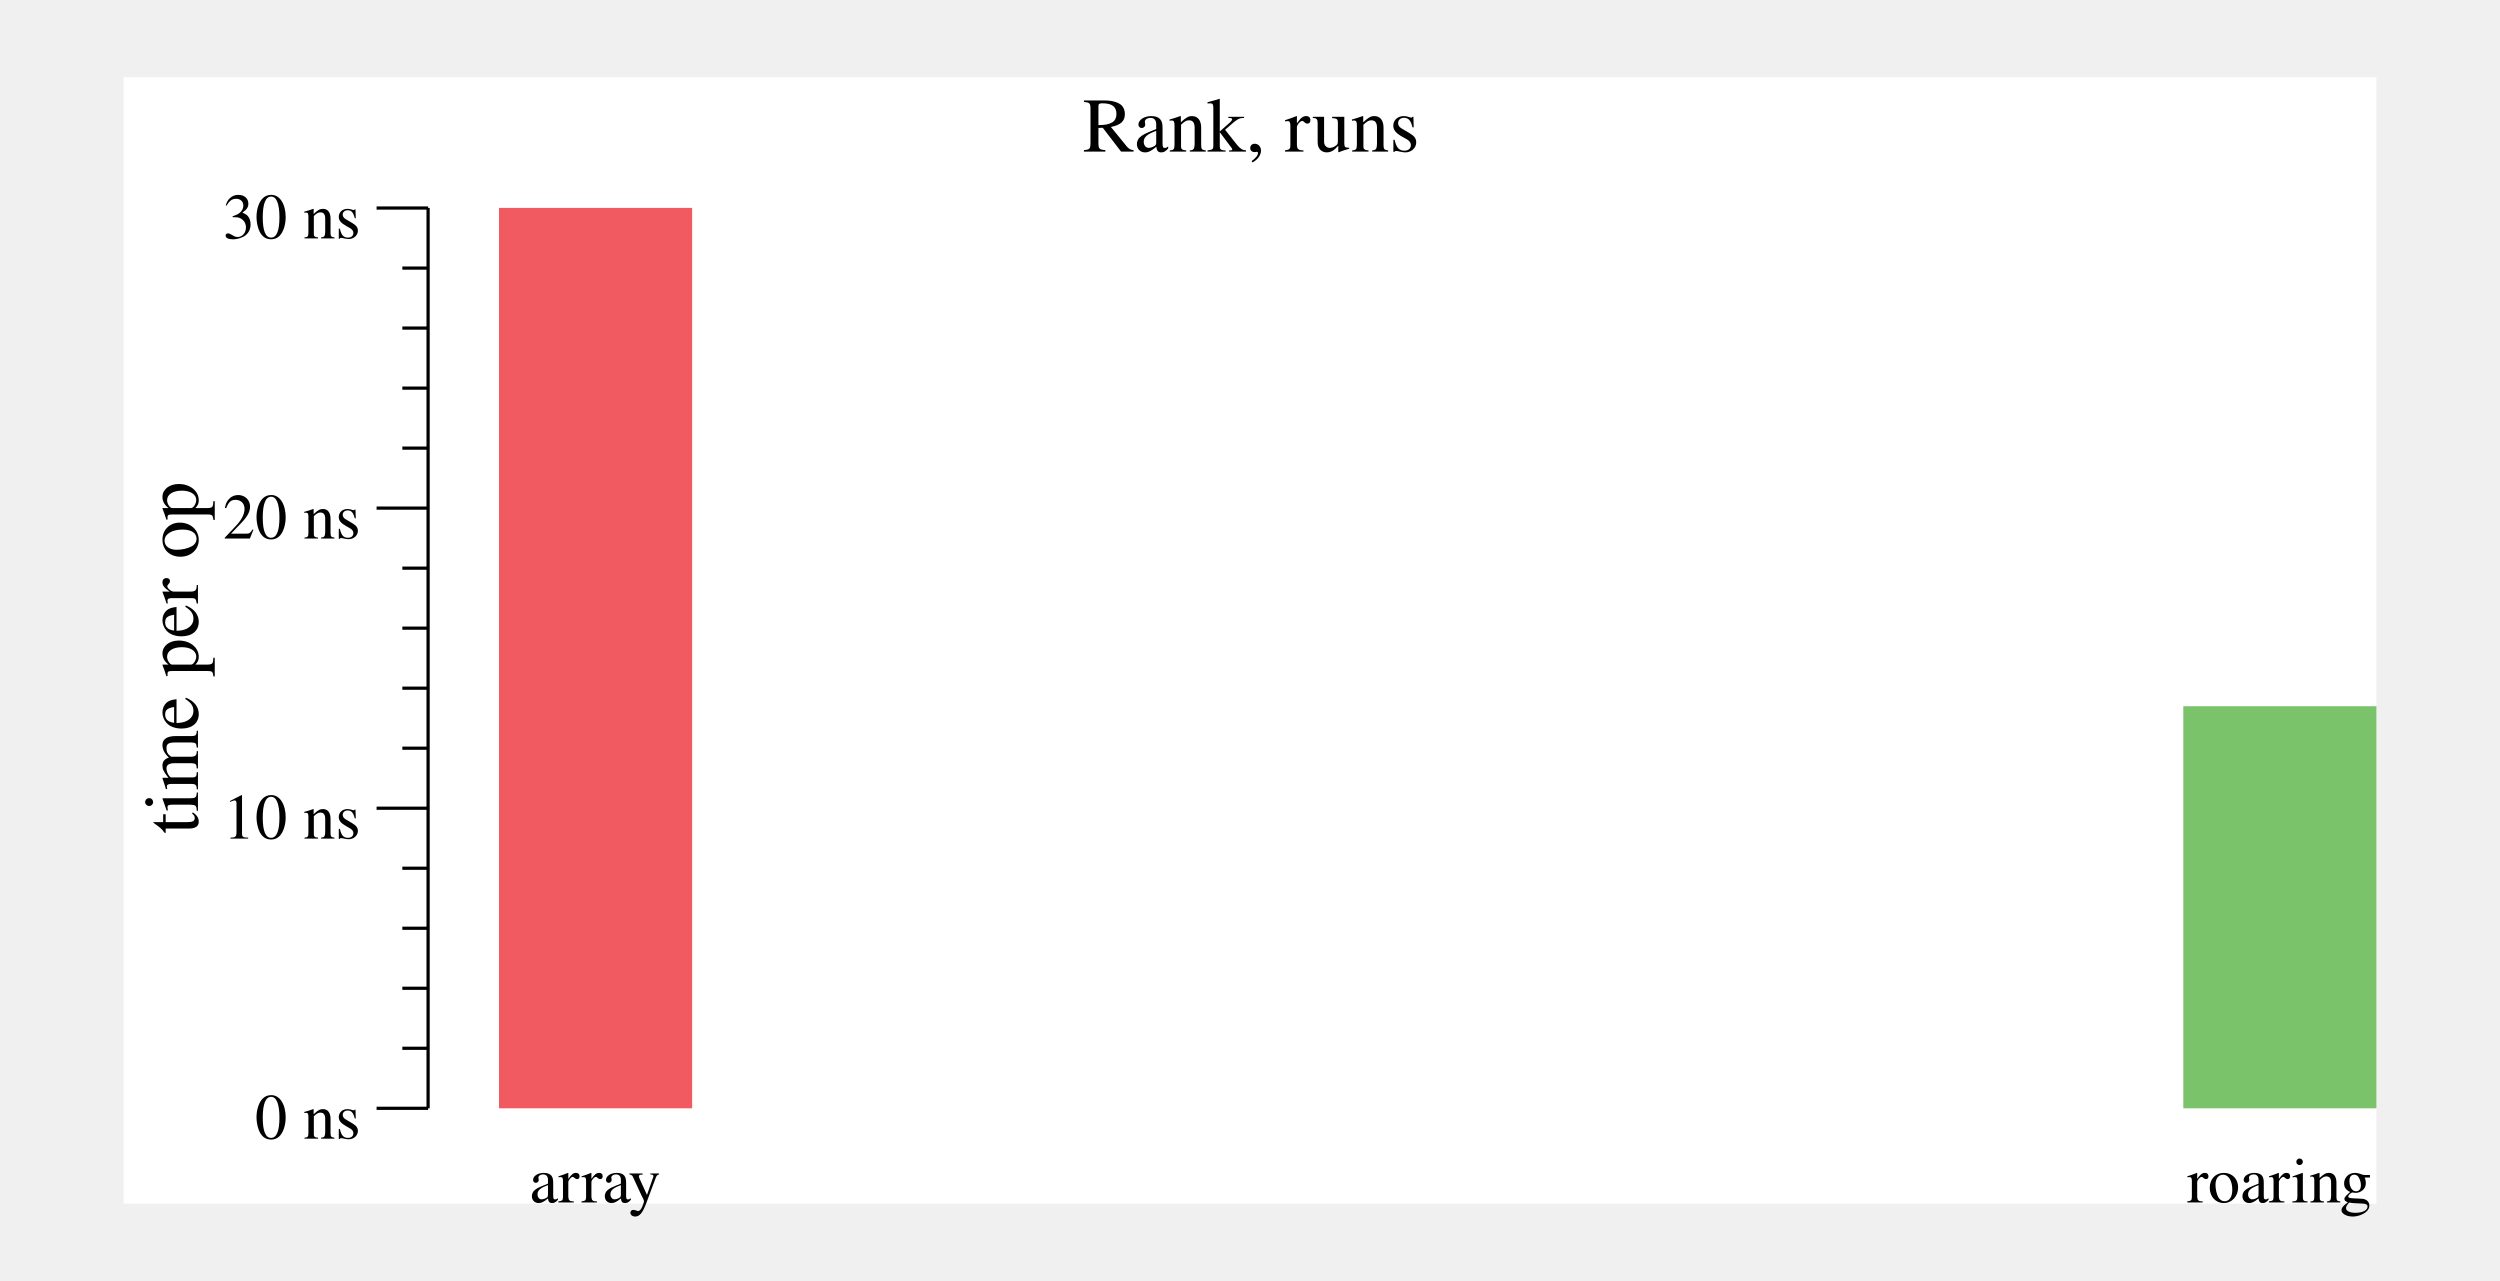
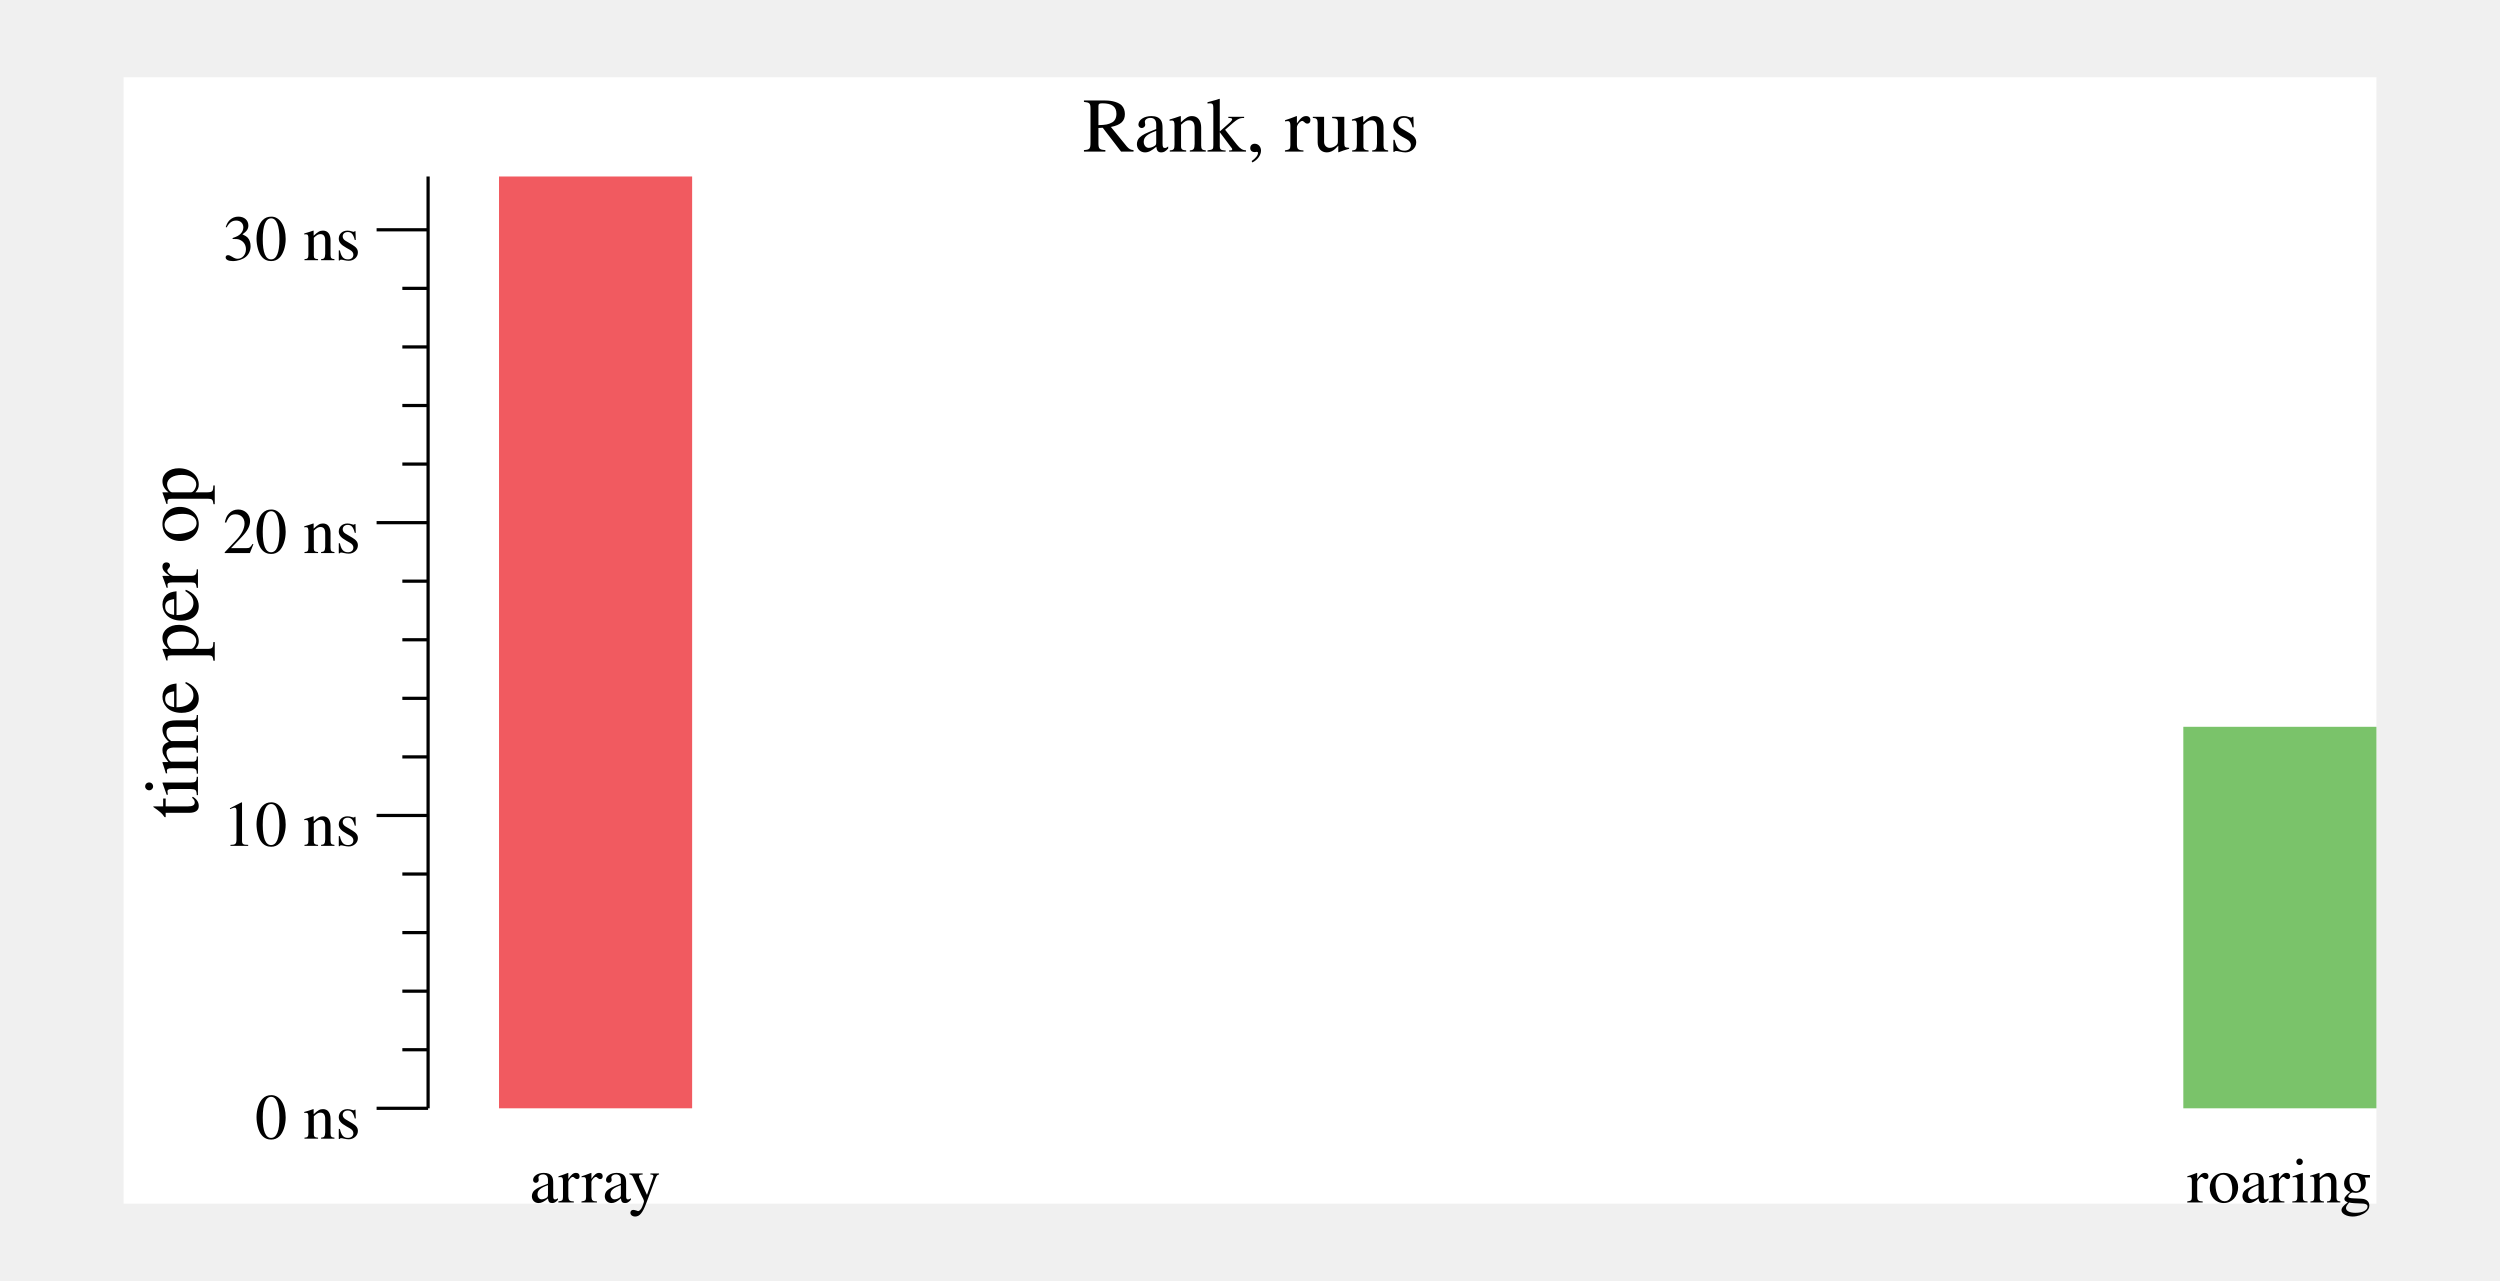
<svg xmlns="http://www.w3.org/2000/svg" width="388.4pt" height="199pt" viewBox="0 0 388.4 199">
  <g transform="scale(1, -1) translate(0, -199)">
    <path d="M19.2,12L369.2,12L369.2,187L19.2,187Z" style="fill:#FFFFFF" />
    <text x="168.2" y="-175.45" transform="scale(1, -1)" style="font-family:Times;font-weight:normal;font-style:normal;font-size:12px">Rank, runs</text>
    <text x="82.258" y="-12.186" transform="scale(1, -1)" style="font-family:Times;font-weight:normal;font-style:normal;font-size:10px">array</text>
    <text x="339.76" y="-12.186" transform="scale(1, -1)" style="font-family:Times;font-weight:normal;font-style:normal;font-size:10px">roaring</text>
    <g transform="rotate(90)">
-       <text x="69.432" y="30.755" transform="scale(1, -1)" style="font-family:Times;font-weight:normal;font-style:normal;font-size:12px">time per op</text>
+       <text x="71.874" y="30.755" transform="scale(1, -1)" style="font-family:Times;font-weight:normal;font-style:normal;font-size:12px">time per op</text>
    </g>
    <text x="39.616" y="-22.093" transform="scale(1, -1)" style="font-family:Times;font-weight:normal;font-style:normal;font-size:10px">0 ns</text>
-     <text x="34.616" y="-68.714" transform="scale(1, -1)" style="font-family:Times;font-weight:normal;font-style:normal;font-size:10px">10 ns</text>
-     <text x="34.616" y="-115.33" transform="scale(1, -1)" style="font-family:Times;font-weight:normal;font-style:normal;font-size:10px">20 ns</text>
-     <text x="34.616" y="-161.96" transform="scale(1, -1)" style="font-family:Times;font-weight:normal;font-style:normal;font-size:10px">30 ns</text>
+     <text x="34.616" y="-67.588" transform="scale(1, -1)" style="font-family:Times;font-weight:normal;font-style:normal;font-size:10px">10 ns</text>
+     <text x="34.616" y="-113.08" transform="scale(1, -1)" style="font-family:Times;font-weight:normal;font-style:normal;font-size:10px">20 ns</text>
+     <text x="34.616" y="-158.58" transform="scale(1, -1)" style="font-family:Times;font-weight:normal;font-style:normal;font-size:10px">30 ns</text>
    <path d="M58.508,26.814L66.508,26.814" style="fill:none;stroke:#000000;stroke-width:0.5" />
-     <path d="M58.508,73.435L66.508,73.435" style="fill:none;stroke:#000000;stroke-width:0.5" />
-     <path d="M58.508,120.06L66.508,120.06" style="fill:none;stroke:#000000;stroke-width:0.5" />
-     <path d="M58.508,166.68L66.508,166.68" style="fill:none;stroke:#000000;stroke-width:0.5" />
-     <path d="M62.508,36.139L66.508,36.139" style="fill:none;stroke:#000000;stroke-width:0.5" />
-     <path d="M62.508,45.463L66.508,45.463" style="fill:none;stroke:#000000;stroke-width:0.5" />
-     <path d="M62.508,54.787L66.508,54.787" style="fill:none;stroke:#000000;stroke-width:0.5" />
-     <path d="M62.508,64.111L66.508,64.111" style="fill:none;stroke:#000000;stroke-width:0.5" />
-     <path d="M62.508,82.759L66.508,82.759" style="fill:none;stroke:#000000;stroke-width:0.5" />
-     <path d="M62.508,92.084L66.508,92.084" style="fill:none;stroke:#000000;stroke-width:0.5" />
-     <path d="M62.508,101.41L66.508,101.41" style="fill:none;stroke:#000000;stroke-width:0.5" />
-     <path d="M62.508,110.73L66.508,110.73" style="fill:none;stroke:#000000;stroke-width:0.5" />
-     <path d="M62.508,129.38L66.508,129.38" style="fill:none;stroke:#000000;stroke-width:0.5" />
-     <path d="M62.508,138.7L66.508,138.7" style="fill:none;stroke:#000000;stroke-width:0.5" />
-     <path d="M62.508,148.03L66.508,148.03" style="fill:none;stroke:#000000;stroke-width:0.5" />
-     <path d="M62.508,157.35L66.508,157.35" style="fill:none;stroke:#000000;stroke-width:0.5" />
-     <path d="M66.508,26.814L66.508,166.7" style="fill:none;stroke:#000000;stroke-width:0.5" />
-     <path d="M77.526,26.814L77.526,166.7L107.53,166.7L107.53,26.814Z" style="fill:#F15A60" />
+     <path d="M58.508,72.309L66.508,72.309" style="fill:none;stroke:#000000;stroke-width:0.5" />
+     <path d="M58.508,117.8L66.508,117.8" style="fill:none;stroke:#000000;stroke-width:0.5" />
+     <path d="M58.508,163.3L66.508,163.3" style="fill:none;stroke:#000000;stroke-width:0.5" />
+     <path d="M62.508,35.913L66.508,35.913" style="fill:none;stroke:#000000;stroke-width:0.5" />
+     <path d="M62.508,45.012L66.508,45.012" style="fill:none;stroke:#000000;stroke-width:0.5" />
+     <path d="M62.508,54.111L66.508,54.111" style="fill:none;stroke:#000000;stroke-width:0.5" />
+     <path d="M62.508,63.21L66.508,63.21" style="fill:none;stroke:#000000;stroke-width:0.5" />
+     <path d="M62.508,81.408L66.508,81.408" style="fill:none;stroke:#000000;stroke-width:0.5" />
+     <path d="M62.508,90.507L66.508,90.507" style="fill:none;stroke:#000000;stroke-width:0.5" />
+     <path d="M62.508,99.606L66.508,99.606" style="fill:none;stroke:#000000;stroke-width:0.5" />
+     <path d="M62.508,108.71L66.508,108.71" style="fill:none;stroke:#000000;stroke-width:0.5" />
+     <path d="M62.508,126.9L66.508,126.9" style="fill:none;stroke:#000000;stroke-width:0.5" />
+     <path d="M62.508,136L66.508,136" style="fill:none;stroke:#000000;stroke-width:0.5" />
+     <path d="M62.508,145.1L66.508,145.1" style="fill:none;stroke:#000000;stroke-width:0.5" />
+     <path d="M62.508,154.2L66.508,154.2" style="fill:none;stroke:#000000;stroke-width:0.5" />
+     <path d="M66.508,26.814L66.508,171.58" style="fill:none;stroke:#000000;stroke-width:0.5" />
+     <path d="M77.526,26.814L77.526,171.58L107.53,171.58L107.53,26.814Z" style="fill:#F15A60" />
    <path d="M339.2,26.814L339.2,26.814L369.2,26.814L369.2,26.814Z" style="fill:#F15A60" />
    <path d="M77.526,26.814L77.526,26.814L107.53,26.814L107.53,26.814Z" style="fill:#7AC36A" />
-     <path d="M339.2,26.814L339.2,89.282L369.2,89.282L369.2,26.814Z" style="fill:#7AC36A" />
+     <path d="M339.2,26.814L339.2,86.085L369.2,86.085L369.2,26.814Z" style="fill:#7AC36A" />
  </g>
</svg>
